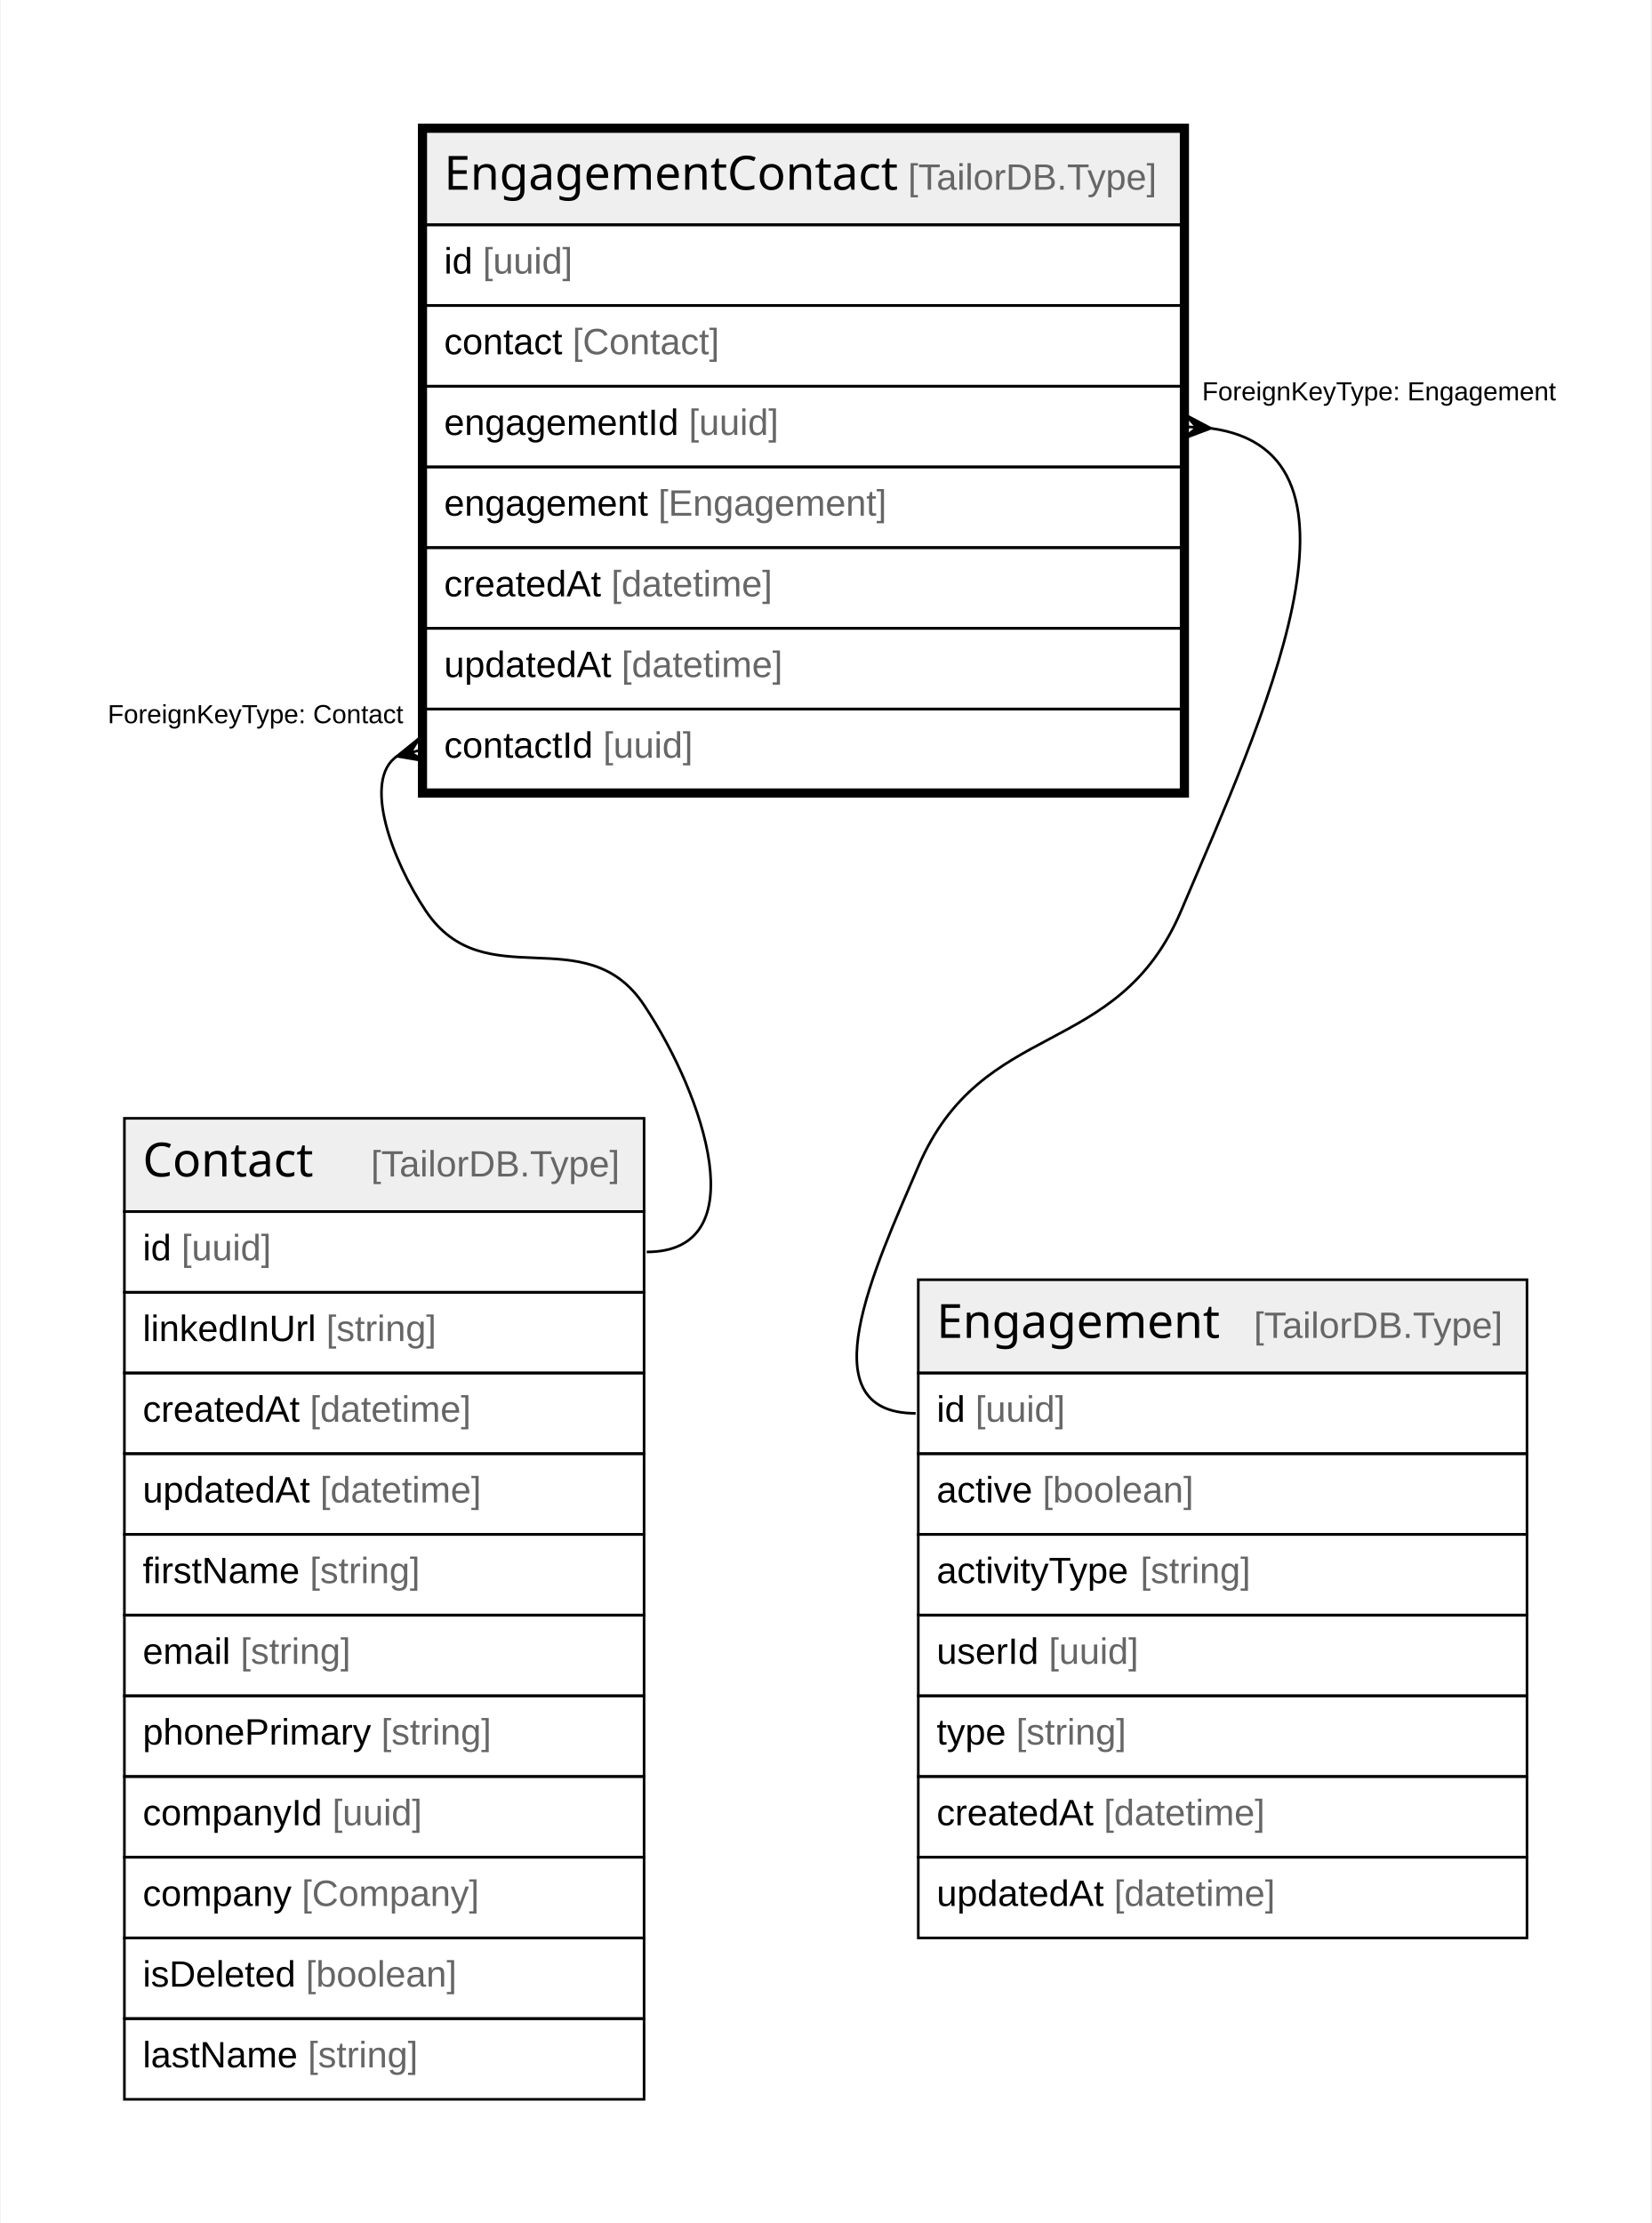
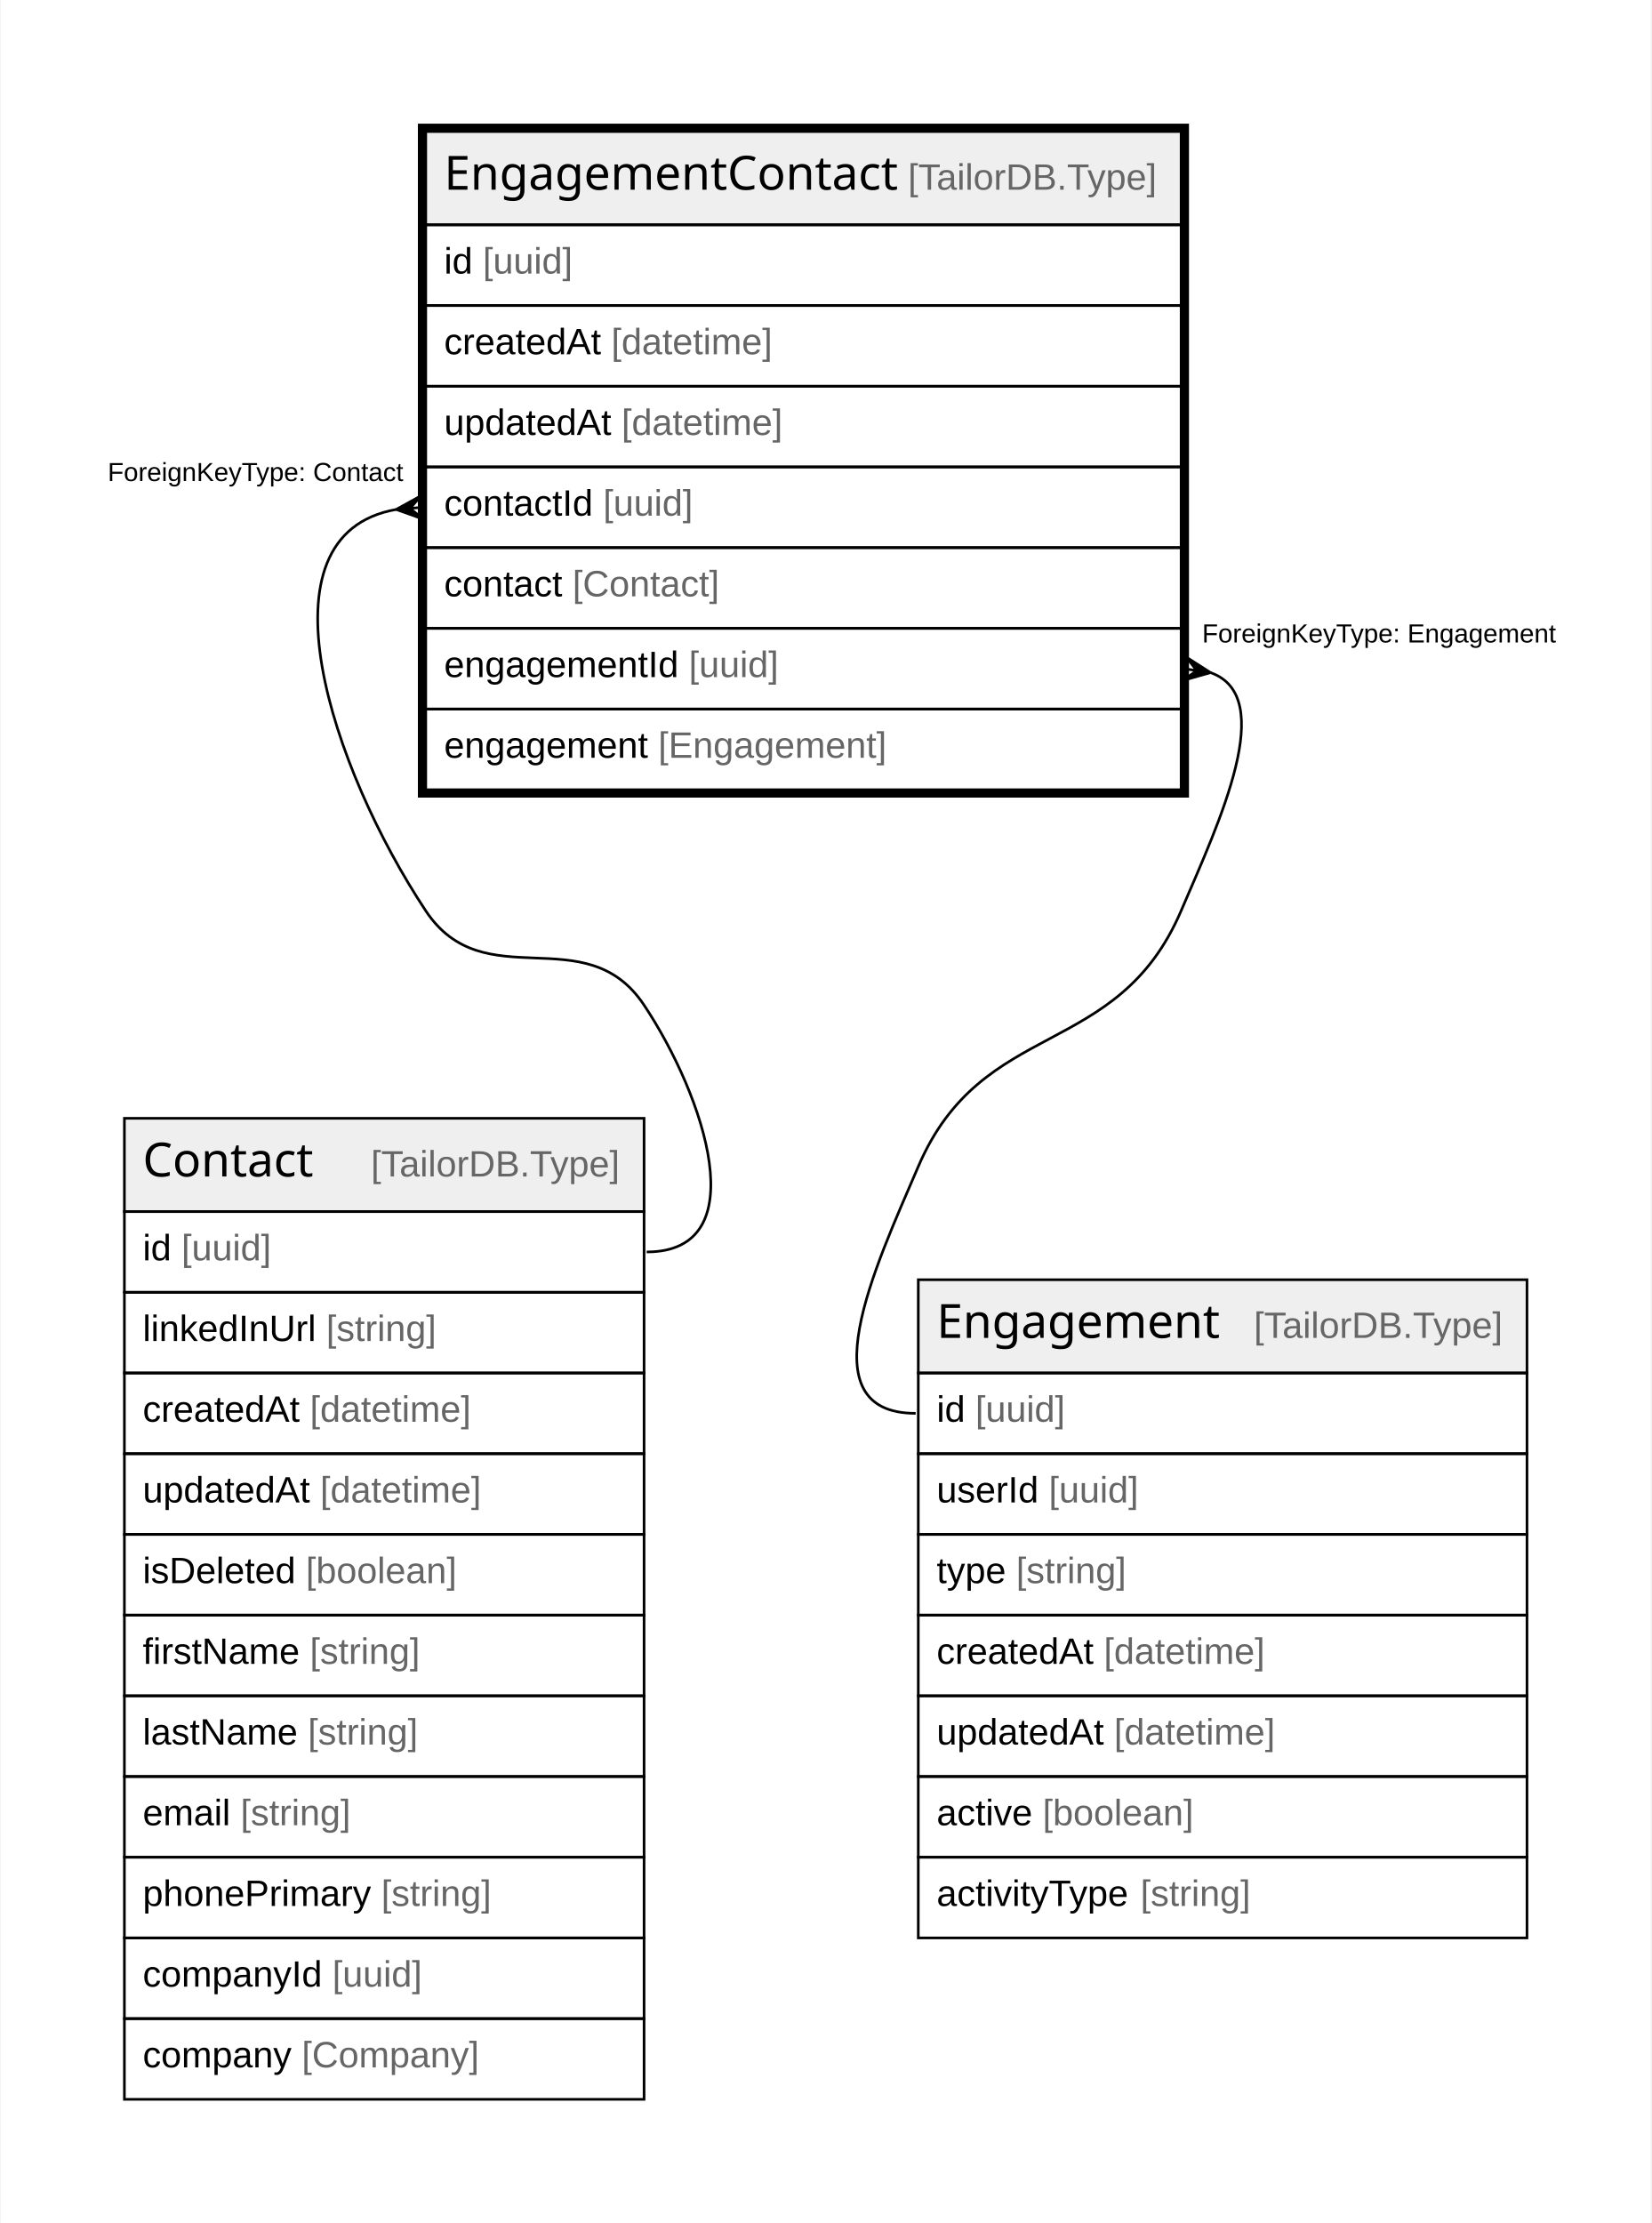
<svg xmlns="http://www.w3.org/2000/svg" width="630pt" height="848pt" viewBox="0.00 0.00 629.74 848.40">
  <g id="graph0" class="graph" transform="scale(1 1) rotate(0) translate(4 844.4)">
    <polygon fill="white" stroke="none" points="-4,4 -4,-844.4 625.74,-844.4 625.74,4 -4,4" />
    <g id="node1" class="node">
      <polygon fill="#efefef" stroke="none" points="158.22,-758.6 158.22,-794.2 446.53,-794.2 446.53,-758.6 158.22,-758.6" />
      <polygon fill="none" stroke="black" points="158.22,-758.6 158.22,-794.2 446.53,-794.2 446.53,-758.6 158.22,-758.6" />
      <text text-anchor="start" x="165.22" y="-772" font-family="Arial Bold" font-size="18.00">EngagementContact</text>
      <text text-anchor="start" x="311.17" y="-772" font-family="Arial" font-size="14.00">    </text>
      <text text-anchor="start" x="342.29" y="-772" font-family="Arial" font-size="14.00" fill="#666666">[TailorDB.Type]</text>
      <polygon fill="none" stroke="black" points="158.22,-727.8 158.22,-758.6 446.53,-758.6 446.53,-727.8 158.22,-727.8" />
      <text text-anchor="start" x="165.22" y="-740" font-family="Arial" font-size="14.00">id </text>
      <text text-anchor="start" x="180" y="-740" font-family="Arial" font-size="14.00" fill="#666666">[uuid]</text>
      <polygon fill="none" stroke="black" points="158.22,-697 158.22,-727.8 446.53,-727.8 446.53,-697 158.22,-697" />
-       <text text-anchor="start" x="165.22" y="-709.2" font-family="Arial" font-size="14.00">contact </text>
-       <text text-anchor="start" x="214.24" y="-709.2" font-family="Arial" font-size="14.00" fill="#666666">[Contact]</text>
+       <text text-anchor="start" x="165.22" y="-709.2" font-family="Arial" font-size="14.00">createdAt </text>
+       <text text-anchor="start" x="229.03" y="-709.2" font-family="Arial" font-size="14.00" fill="#666666">[datetime]</text>
      <polygon fill="none" stroke="black" points="158.22,-666.2 158.22,-697 446.53,-697 446.53,-666.2 158.22,-666.2" />
-       <text text-anchor="start" x="165.22" y="-678.4" font-family="Arial" font-size="14.00">engagementId </text>
-       <text text-anchor="start" x="258.62" y="-678.4" font-family="Arial" font-size="14.00" fill="#666666">[uuid]</text>
+       <text text-anchor="start" x="165.22" y="-678.4" font-family="Arial" font-size="14.00">updatedAt </text>
+       <text text-anchor="start" x="232.94" y="-678.4" font-family="Arial" font-size="14.00" fill="#666666">[datetime]</text>
      <polygon fill="none" stroke="black" points="158.22,-635.4 158.22,-666.2 446.53,-666.2 446.53,-635.4 158.22,-635.4" />
-       <text text-anchor="start" x="165.22" y="-647.6" font-family="Arial" font-size="14.00">engagement </text>
-       <text text-anchor="start" x="246.95" y="-647.6" font-family="Arial" font-size="14.00" fill="#666666">[Engagement]</text>
+       <text text-anchor="start" x="165.22" y="-647.6" font-family="Arial" font-size="14.00">contactId </text>
+       <text text-anchor="start" x="225.92" y="-647.6" font-family="Arial" font-size="14.00" fill="#666666">[uuid]</text>
      <polygon fill="none" stroke="black" points="158.22,-604.6 158.22,-635.4 446.53,-635.4 446.53,-604.6 158.22,-604.6" />
-       <text text-anchor="start" x="165.22" y="-616.8" font-family="Arial" font-size="14.00">createdAt </text>
-       <text text-anchor="start" x="229.03" y="-616.8" font-family="Arial" font-size="14.00" fill="#666666">[datetime]</text>
+       <text text-anchor="start" x="165.22" y="-616.8" font-family="Arial" font-size="14.00">contact </text>
+       <text text-anchor="start" x="214.24" y="-616.8" font-family="Arial" font-size="14.00" fill="#666666">[Contact]</text>
      <polygon fill="none" stroke="black" points="158.22,-573.8 158.22,-604.6 446.53,-604.6 446.53,-573.8 158.22,-573.8" />
-       <text text-anchor="start" x="165.22" y="-586" font-family="Arial" font-size="14.00">updatedAt </text>
-       <text text-anchor="start" x="232.94" y="-586" font-family="Arial" font-size="14.00" fill="#666666">[datetime]</text>
+       <text text-anchor="start" x="165.22" y="-586" font-family="Arial" font-size="14.00">engagementId </text>
+       <text text-anchor="start" x="258.62" y="-586" font-family="Arial" font-size="14.00" fill="#666666">[uuid]</text>
      <polygon fill="none" stroke="black" points="158.22,-543 158.22,-573.8 446.53,-573.8 446.53,-543 158.22,-543" />
-       <text text-anchor="start" x="165.22" y="-555.2" font-family="Arial" font-size="14.00">contactId </text>
-       <text text-anchor="start" x="225.92" y="-555.2" font-family="Arial" font-size="14.00" fill="#666666">[uuid]</text>
+       <text text-anchor="start" x="165.22" y="-555.2" font-family="Arial" font-size="14.00">engagement </text>
+       <text text-anchor="start" x="246.95" y="-555.2" font-family="Arial" font-size="14.00" fill="#666666">[Engagement]</text>
      <polygon fill="none" stroke="black" stroke-width="3" points="156.72,-541.5 156.72,-795.7 448.03,-795.7 448.03,-541.5 156.72,-541.5" />
    </g>
    <g id="node2" class="node">
      <polygon fill="#efefef" stroke="none" points="43.2,-382 43.2,-417.6 241.55,-417.6 241.55,-382 43.2,-382" />
      <polygon fill="none" stroke="black" points="43.2,-382 43.2,-417.6 241.55,-417.6 241.55,-382 43.2,-382" />
      <text text-anchor="start" x="50.2" y="-395.4" font-family="Arial Bold" font-size="18.00">Contact</text>
      <text text-anchor="start" x="106.19" y="-395.4" font-family="Arial" font-size="14.00">    </text>
      <text text-anchor="start" x="137.3" y="-395.4" font-family="Arial" font-size="14.00" fill="#666666">[TailorDB.Type]</text>
      <polygon fill="none" stroke="black" points="43.2,-351.2 43.2,-382 241.55,-382 241.55,-351.2 43.2,-351.2" />
      <text text-anchor="start" x="50.2" y="-363.4" font-family="Arial" font-size="14.00">id </text>
      <text text-anchor="start" x="64.99" y="-363.4" font-family="Arial" font-size="14.00" fill="#666666">[uuid]</text>
      <polygon fill="none" stroke="black" points="43.2,-320.4 43.2,-351.2 241.55,-351.2 241.55,-320.4 43.2,-320.4" />
      <text text-anchor="start" x="50.2" y="-332.6" font-family="Arial" font-size="14.00">linkedInUrl </text>
      <text text-anchor="start" x="120.23" y="-332.6" font-family="Arial" font-size="14.00" fill="#666666">[string]</text>
      <polygon fill="none" stroke="black" points="43.2,-289.6 43.2,-320.4 241.55,-320.4 241.55,-289.6 43.2,-289.6" />
      <text text-anchor="start" x="50.2" y="-301.8" font-family="Arial" font-size="14.00">createdAt </text>
      <text text-anchor="start" x="114.01" y="-301.8" font-family="Arial" font-size="14.00" fill="#666666">[datetime]</text>
      <polygon fill="none" stroke="black" points="43.2,-258.8 43.2,-289.6 241.55,-289.6 241.55,-258.8 43.2,-258.8" />
      <text text-anchor="start" x="50.2" y="-271" font-family="Arial" font-size="14.00">updatedAt </text>
      <text text-anchor="start" x="117.92" y="-271" font-family="Arial" font-size="14.00" fill="#666666">[datetime]</text>
      <polygon fill="none" stroke="black" points="43.2,-228 43.2,-258.8 241.55,-258.8 241.55,-228 43.2,-228" />
-       <text text-anchor="start" x="50.2" y="-240.2" font-family="Arial" font-size="14.00">firstName </text>
-       <text text-anchor="start" x="113.99" y="-240.2" font-family="Arial" font-size="14.00" fill="#666666">[string]</text>
+       <text text-anchor="start" x="50.2" y="-240.2" font-family="Arial" font-size="14.00">isDeleted </text>
+       <text text-anchor="start" x="112.45" y="-240.2" font-family="Arial" font-size="14.00" fill="#666666">[boolean]</text>
      <polygon fill="none" stroke="black" points="43.2,-197.2 43.2,-228 241.55,-228 241.55,-197.2 43.2,-197.2" />
-       <text text-anchor="start" x="50.2" y="-209.4" font-family="Arial" font-size="14.00">email </text>
-       <text text-anchor="start" x="87.54" y="-209.4" font-family="Arial" font-size="14.00" fill="#666666">[string]</text>
+       <text text-anchor="start" x="50.2" y="-209.4" font-family="Arial" font-size="14.00">firstName </text>
+       <text text-anchor="start" x="113.99" y="-209.4" font-family="Arial" font-size="14.00" fill="#666666">[string]</text>
      <polygon fill="none" stroke="black" points="43.2,-166.4 43.2,-197.2 241.55,-197.2 241.55,-166.4 43.2,-166.4" />
-       <text text-anchor="start" x="50.2" y="-178.6" font-family="Arial" font-size="14.00">phonePrimary </text>
-       <text text-anchor="start" x="141.24" y="-178.6" font-family="Arial" font-size="14.00" fill="#666666">[string]</text>
+       <text text-anchor="start" x="50.2" y="-178.6" font-family="Arial" font-size="14.00">lastName </text>
+       <text text-anchor="start" x="113.22" y="-178.6" font-family="Arial" font-size="14.00" fill="#666666">[string]</text>
      <polygon fill="none" stroke="black" points="43.2,-135.6 43.2,-166.4 241.55,-166.4 241.55,-135.6 43.2,-135.6" />
-       <text text-anchor="start" x="50.2" y="-147.8" font-family="Arial" font-size="14.00">companyId </text>
-       <text text-anchor="start" x="122.57" y="-147.8" font-family="Arial" font-size="14.00" fill="#666666">[uuid]</text>
+       <text text-anchor="start" x="50.2" y="-147.8" font-family="Arial" font-size="14.00">email </text>
+       <text text-anchor="start" x="87.54" y="-147.8" font-family="Arial" font-size="14.00" fill="#666666">[string]</text>
      <polygon fill="none" stroke="black" points="43.2,-104.8 43.2,-135.6 241.55,-135.6 241.55,-104.8 43.2,-104.8" />
-       <text text-anchor="start" x="50.2" y="-117" font-family="Arial" font-size="14.00">company </text>
-       <text text-anchor="start" x="110.9" y="-117" font-family="Arial" font-size="14.00" fill="#666666">[Company]</text>
+       <text text-anchor="start" x="50.2" y="-117" font-family="Arial" font-size="14.00">phonePrimary </text>
+       <text text-anchor="start" x="141.24" y="-117" font-family="Arial" font-size="14.00" fill="#666666">[string]</text>
      <polygon fill="none" stroke="black" points="43.2,-74 43.2,-104.8 241.55,-104.8 241.55,-74 43.2,-74" />
-       <text text-anchor="start" x="50.2" y="-86.2" font-family="Arial" font-size="14.00">isDeleted </text>
-       <text text-anchor="start" x="112.45" y="-86.2" font-family="Arial" font-size="14.00" fill="#666666">[boolean]</text>
+       <text text-anchor="start" x="50.2" y="-86.2" font-family="Arial" font-size="14.00">companyId </text>
+       <text text-anchor="start" x="122.57" y="-86.2" font-family="Arial" font-size="14.00" fill="#666666">[uuid]</text>
      <polygon fill="none" stroke="black" points="43.2,-43.2 43.2,-74 241.55,-74 241.55,-43.2 43.2,-43.2" />
-       <text text-anchor="start" x="50.2" y="-55.4" font-family="Arial" font-size="14.00">lastName </text>
-       <text text-anchor="start" x="113.22" y="-55.4" font-family="Arial" font-size="14.00" fill="#666666">[string]</text>
+       <text text-anchor="start" x="50.2" y="-55.4" font-family="Arial" font-size="14.00">company </text>
+       <text text-anchor="start" x="110.9" y="-55.4" font-family="Arial" font-size="14.00" fill="#666666">[Company]</text>
    </g>
    <g id="edge1" class="edge">
-       <path fill="none" stroke="black" d="M147.2,-555.76C134,-546.65 145.37,-516 158.22,-496.8 180.65,-463.27 219.21,-494.4 241.55,-460.8 264.73,-425.94 284.42,-366.6 242.55,-366.6" />
-       <polygon fill="black" stroke="black" points="147.22,-555.77 155.75,-562.67 152.38,-557.13 156.57,-558.23 156.57,-558.23 156.57,-558.23 152.38,-557.13 158.04,-553.96 147.22,-555.77" />
-       <text text-anchor="start" x="36.83" y="-568.4" font-family="Arial" font-size="10.00">ForeignKeyType: Contact</text>
+       <path fill="none" stroke="black" d="M146.87,-649.95C92.25,-640.32 122.5,-550.75 158.22,-496.8 180.49,-463.16 219.21,-494.4 241.55,-460.8 264.73,-425.94 284.42,-366.6 242.55,-366.6" />
+       <polygon fill="black" stroke="black" points="146.92,-649.96 156.52,-655.26 152.23,-650.39 156.55,-650.75 156.55,-650.75 156.55,-650.75 152.23,-650.39 157.25,-646.29 146.92,-649.96" />
+       <text text-anchor="start" x="36.83" y="-660.8" font-family="Arial" font-size="10.00">ForeignKeyType: Contact</text>
    </g>
    <g id="node3" class="node">
      <polygon fill="#efefef" stroke="none" points="346.21,-320.4 346.21,-356 578.54,-356 578.54,-320.4 346.21,-320.4" />
      <polygon fill="none" stroke="black" points="346.21,-320.4 346.21,-356 578.54,-356 578.54,-320.4 346.21,-320.4" />
      <text text-anchor="start" x="353.21" y="-333.8" font-family="Arial Bold" font-size="18.00">Engagement</text>
      <text text-anchor="start" x="443.18" y="-333.8" font-family="Arial" font-size="14.00">    </text>
      <text text-anchor="start" x="474.29" y="-333.8" font-family="Arial" font-size="14.00" fill="#666666">[TailorDB.Type]</text>
      <polygon fill="none" stroke="black" points="346.21,-289.6 346.21,-320.4 578.54,-320.4 578.54,-289.6 346.21,-289.6" />
      <text text-anchor="start" x="353.21" y="-301.8" font-family="Arial" font-size="14.00">id </text>
      <text text-anchor="start" x="368" y="-301.8" font-family="Arial" font-size="14.00" fill="#666666">[uuid]</text>
      <polygon fill="none" stroke="black" points="346.21,-258.8 346.21,-289.6 578.54,-289.6 578.54,-258.8 346.21,-258.8" />
-       <text text-anchor="start" x="353.21" y="-271" font-family="Arial" font-size="14.00">active </text>
-       <text text-anchor="start" x="393.67" y="-271" font-family="Arial" font-size="14.00" fill="#666666">[boolean]</text>
+       <text text-anchor="start" x="353.21" y="-271" font-family="Arial" font-size="14.00">userId </text>
+       <text text-anchor="start" x="396.01" y="-271" font-family="Arial" font-size="14.00" fill="#666666">[uuid]</text>
      <polygon fill="none" stroke="black" points="346.21,-228 346.21,-258.8 578.54,-258.8 578.54,-228 346.21,-228" />
-       <text text-anchor="start" x="353.21" y="-240.2" font-family="Arial" font-size="14.00">activityType </text>
-       <text text-anchor="start" x="431.01" y="-240.2" font-family="Arial" font-size="14.00" fill="#666666">[string]</text>
+       <text text-anchor="start" x="353.21" y="-240.2" font-family="Arial" font-size="14.00">type </text>
+       <text text-anchor="start" x="383.56" y="-240.2" font-family="Arial" font-size="14.00" fill="#666666">[string]</text>
      <polygon fill="none" stroke="black" points="346.21,-197.2 346.21,-228 578.54,-228 578.54,-197.2 346.21,-197.2" />
-       <text text-anchor="start" x="353.21" y="-209.4" font-family="Arial" font-size="14.00">userId </text>
-       <text text-anchor="start" x="396.01" y="-209.4" font-family="Arial" font-size="14.00" fill="#666666">[uuid]</text>
+       <text text-anchor="start" x="353.21" y="-209.4" font-family="Arial" font-size="14.00">createdAt </text>
+       <text text-anchor="start" x="417.02" y="-209.4" font-family="Arial" font-size="14.00" fill="#666666">[datetime]</text>
      <polygon fill="none" stroke="black" points="346.21,-166.4 346.21,-197.2 578.54,-197.2 578.54,-166.4 346.21,-166.4" />
-       <text text-anchor="start" x="353.21" y="-178.6" font-family="Arial" font-size="14.00">type </text>
-       <text text-anchor="start" x="383.56" y="-178.6" font-family="Arial" font-size="14.00" fill="#666666">[string]</text>
+       <text text-anchor="start" x="353.21" y="-178.6" font-family="Arial" font-size="14.00">updatedAt </text>
+       <text text-anchor="start" x="420.93" y="-178.6" font-family="Arial" font-size="14.00" fill="#666666">[datetime]</text>
      <polygon fill="none" stroke="black" points="346.21,-135.6 346.21,-166.4 578.54,-166.4 578.54,-135.6 346.21,-135.6" />
-       <text text-anchor="start" x="353.21" y="-147.8" font-family="Arial" font-size="14.00">createdAt </text>
-       <text text-anchor="start" x="417.02" y="-147.8" font-family="Arial" font-size="14.00" fill="#666666">[datetime]</text>
+       <text text-anchor="start" x="353.21" y="-147.8" font-family="Arial" font-size="14.00">active </text>
+       <text text-anchor="start" x="393.67" y="-147.8" font-family="Arial" font-size="14.00" fill="#666666">[boolean]</text>
      <polygon fill="none" stroke="black" points="346.21,-104.8 346.21,-135.6 578.54,-135.6 578.54,-104.8 346.21,-104.8" />
-       <text text-anchor="start" x="353.21" y="-117" font-family="Arial" font-size="14.00">updatedAt </text>
-       <text text-anchor="start" x="420.93" y="-117" font-family="Arial" font-size="14.00" fill="#666666">[datetime]</text>
+       <text text-anchor="start" x="353.21" y="-117" font-family="Arial" font-size="14.00">activityType </text>
+       <text text-anchor="start" x="431.01" y="-117" font-family="Arial" font-size="14.00" fill="#666666">[string]</text>
    </g>
    <g id="edge2" class="edge">
-       <path fill="none" stroke="black" d="M457.81,-680.95C525.13,-671.85 477.25,-568.98 446.53,-496.8 422.18,-439.56 370.72,-456.38 346.21,-399.2 329.72,-360.72 303.34,-305 345.21,-305" />
-       <polygon fill="black" stroke="black" points="457.85,-680.95 447.58,-677.09 452.52,-681.29 448.2,-681.56 448.2,-681.56 448.2,-681.56 452.52,-681.29 448.15,-686.07 457.85,-680.95" />
-       <text text-anchor="start" x="454.53" y="-691.6" font-family="Arial" font-size="10.00">ForeignKeyType: Engagement</text>
+       <path fill="none" stroke="black" d="M457.72,-587.7C483.64,-578.69 461.14,-530.86 446.53,-496.8 422.02,-439.62 370.72,-456.38 346.21,-399.2 329.72,-360.72 303.34,-305 345.21,-305" />
+       <polygon fill="black" stroke="black" points="457.76,-587.7 447.21,-584.7 452.48,-588.47 448.2,-589.1 448.2,-589.1 448.2,-589.1 452.48,-588.47 448.52,-593.6 457.76,-587.7" />
+       <text text-anchor="start" x="454.53" y="-599.2" font-family="Arial" font-size="10.00">ForeignKeyType: Engagement</text>
    </g>
  </g>
</svg>
